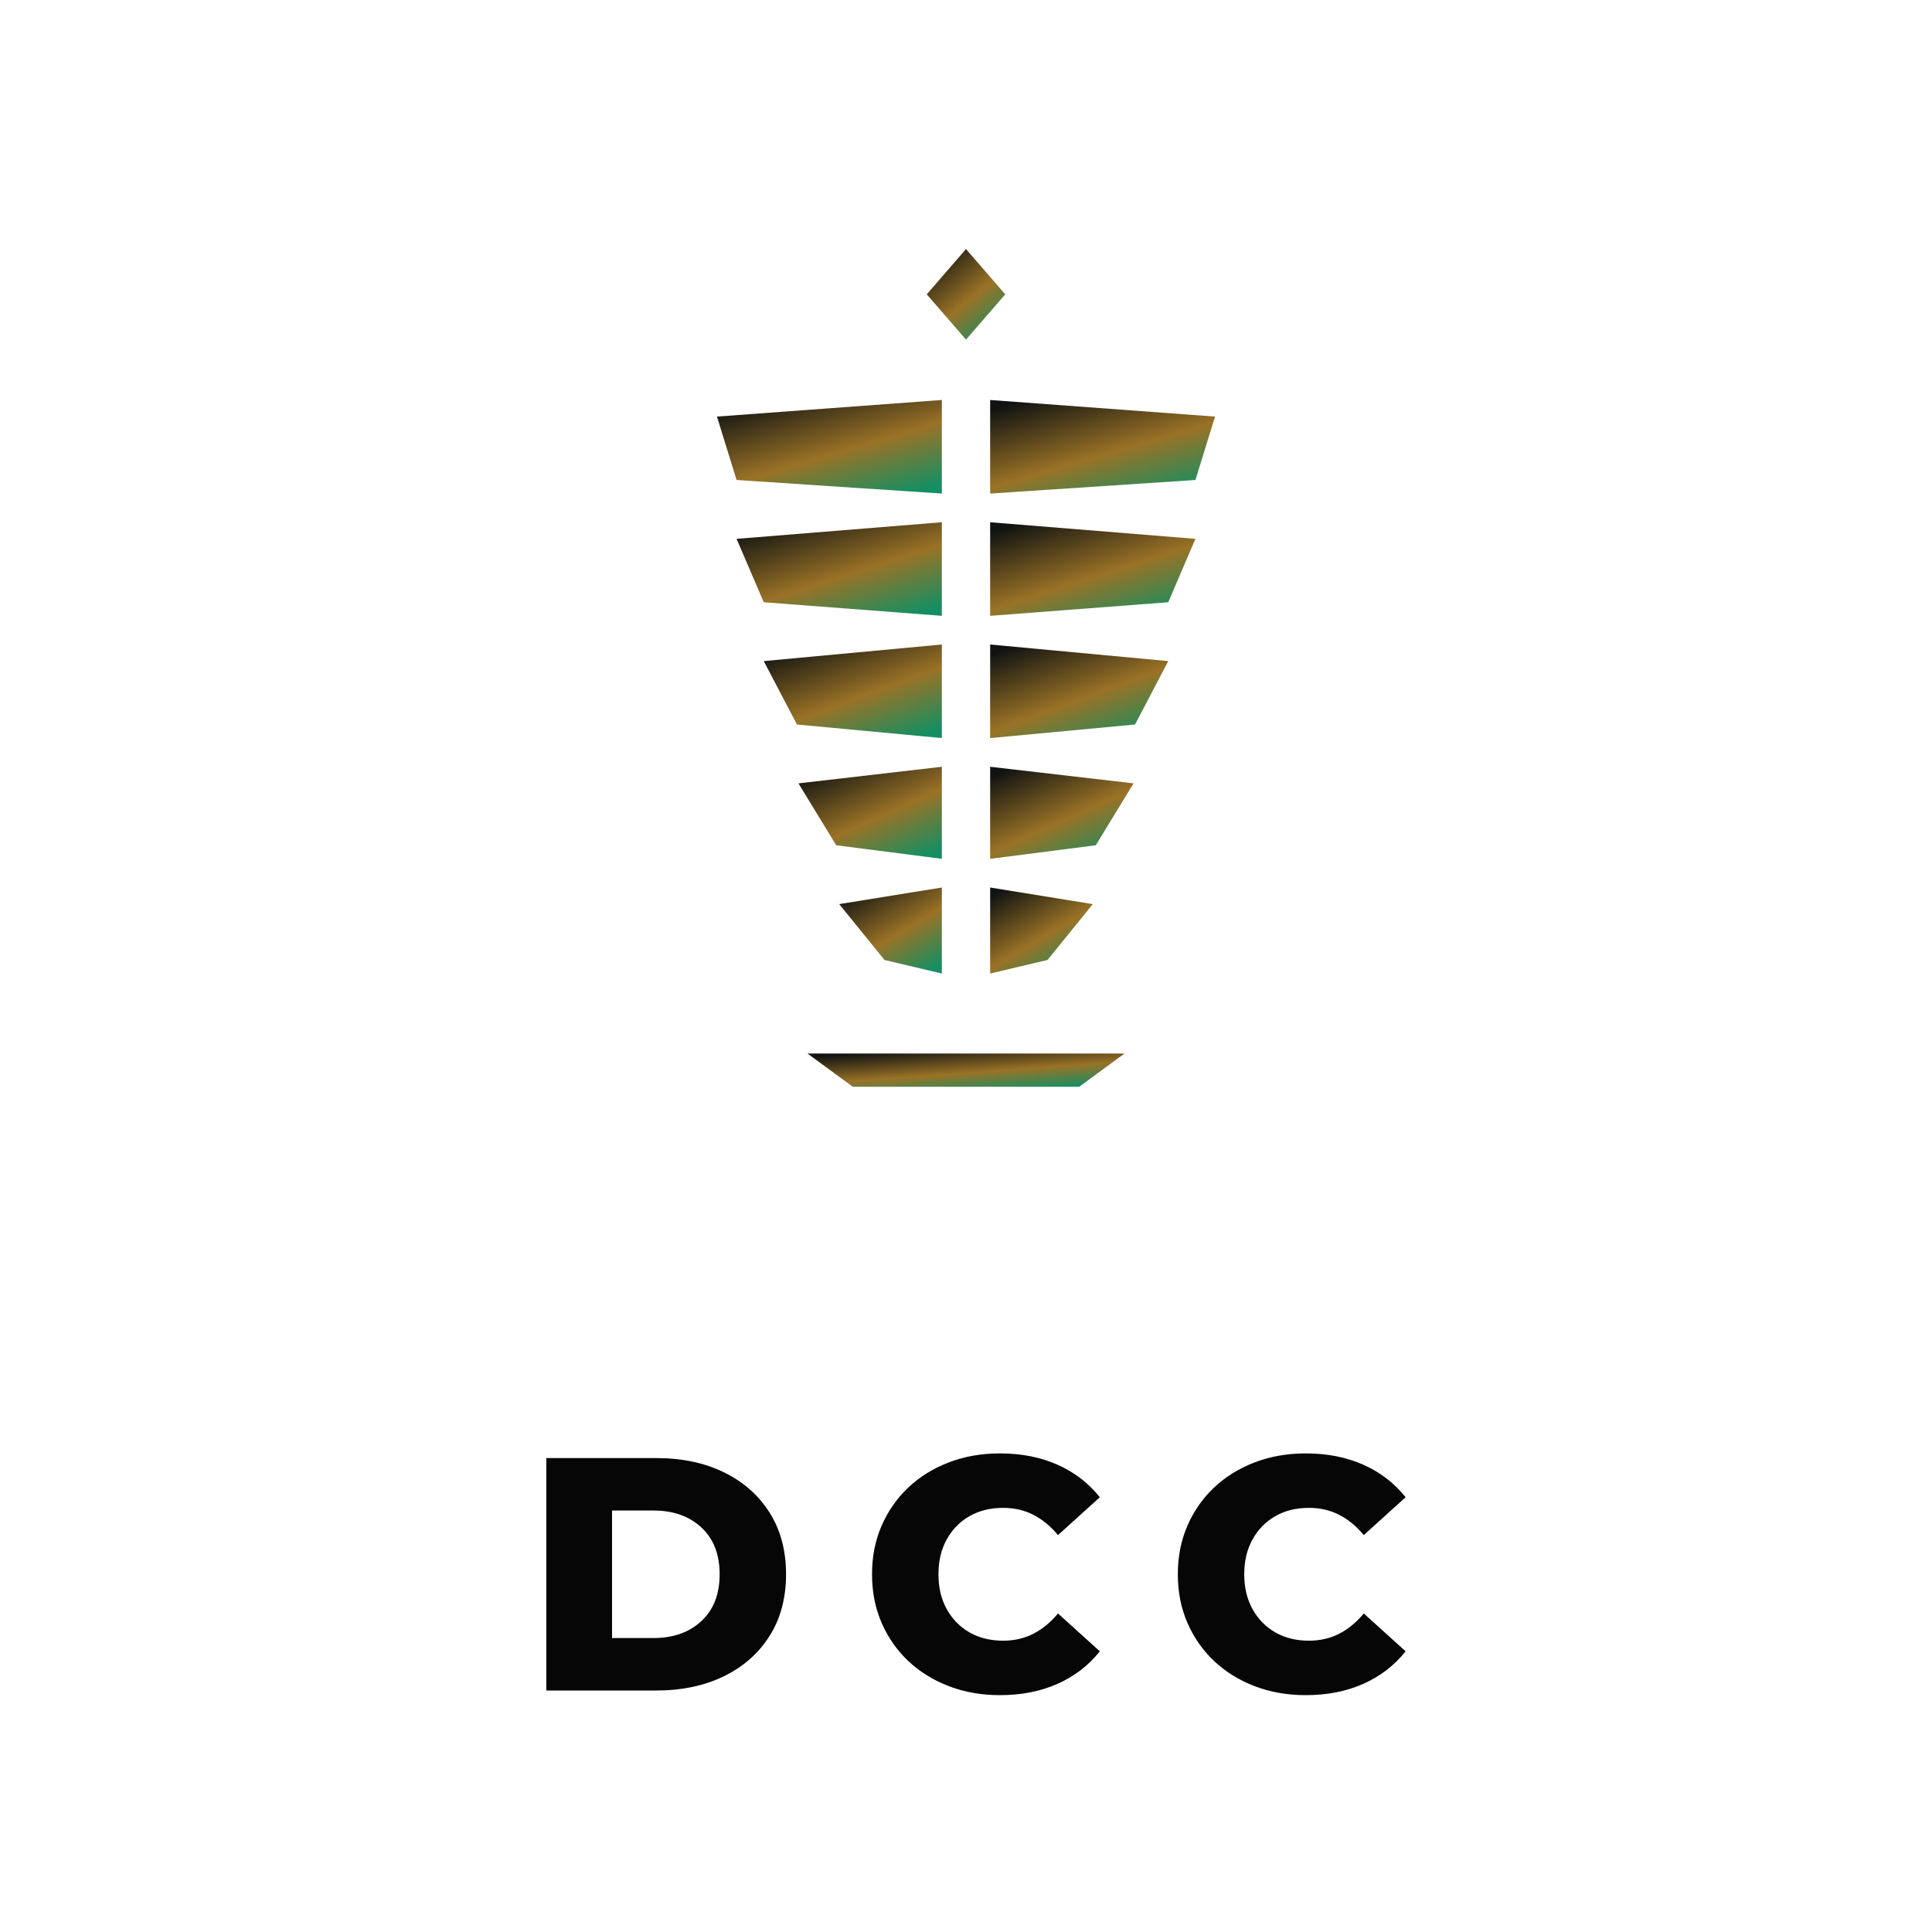
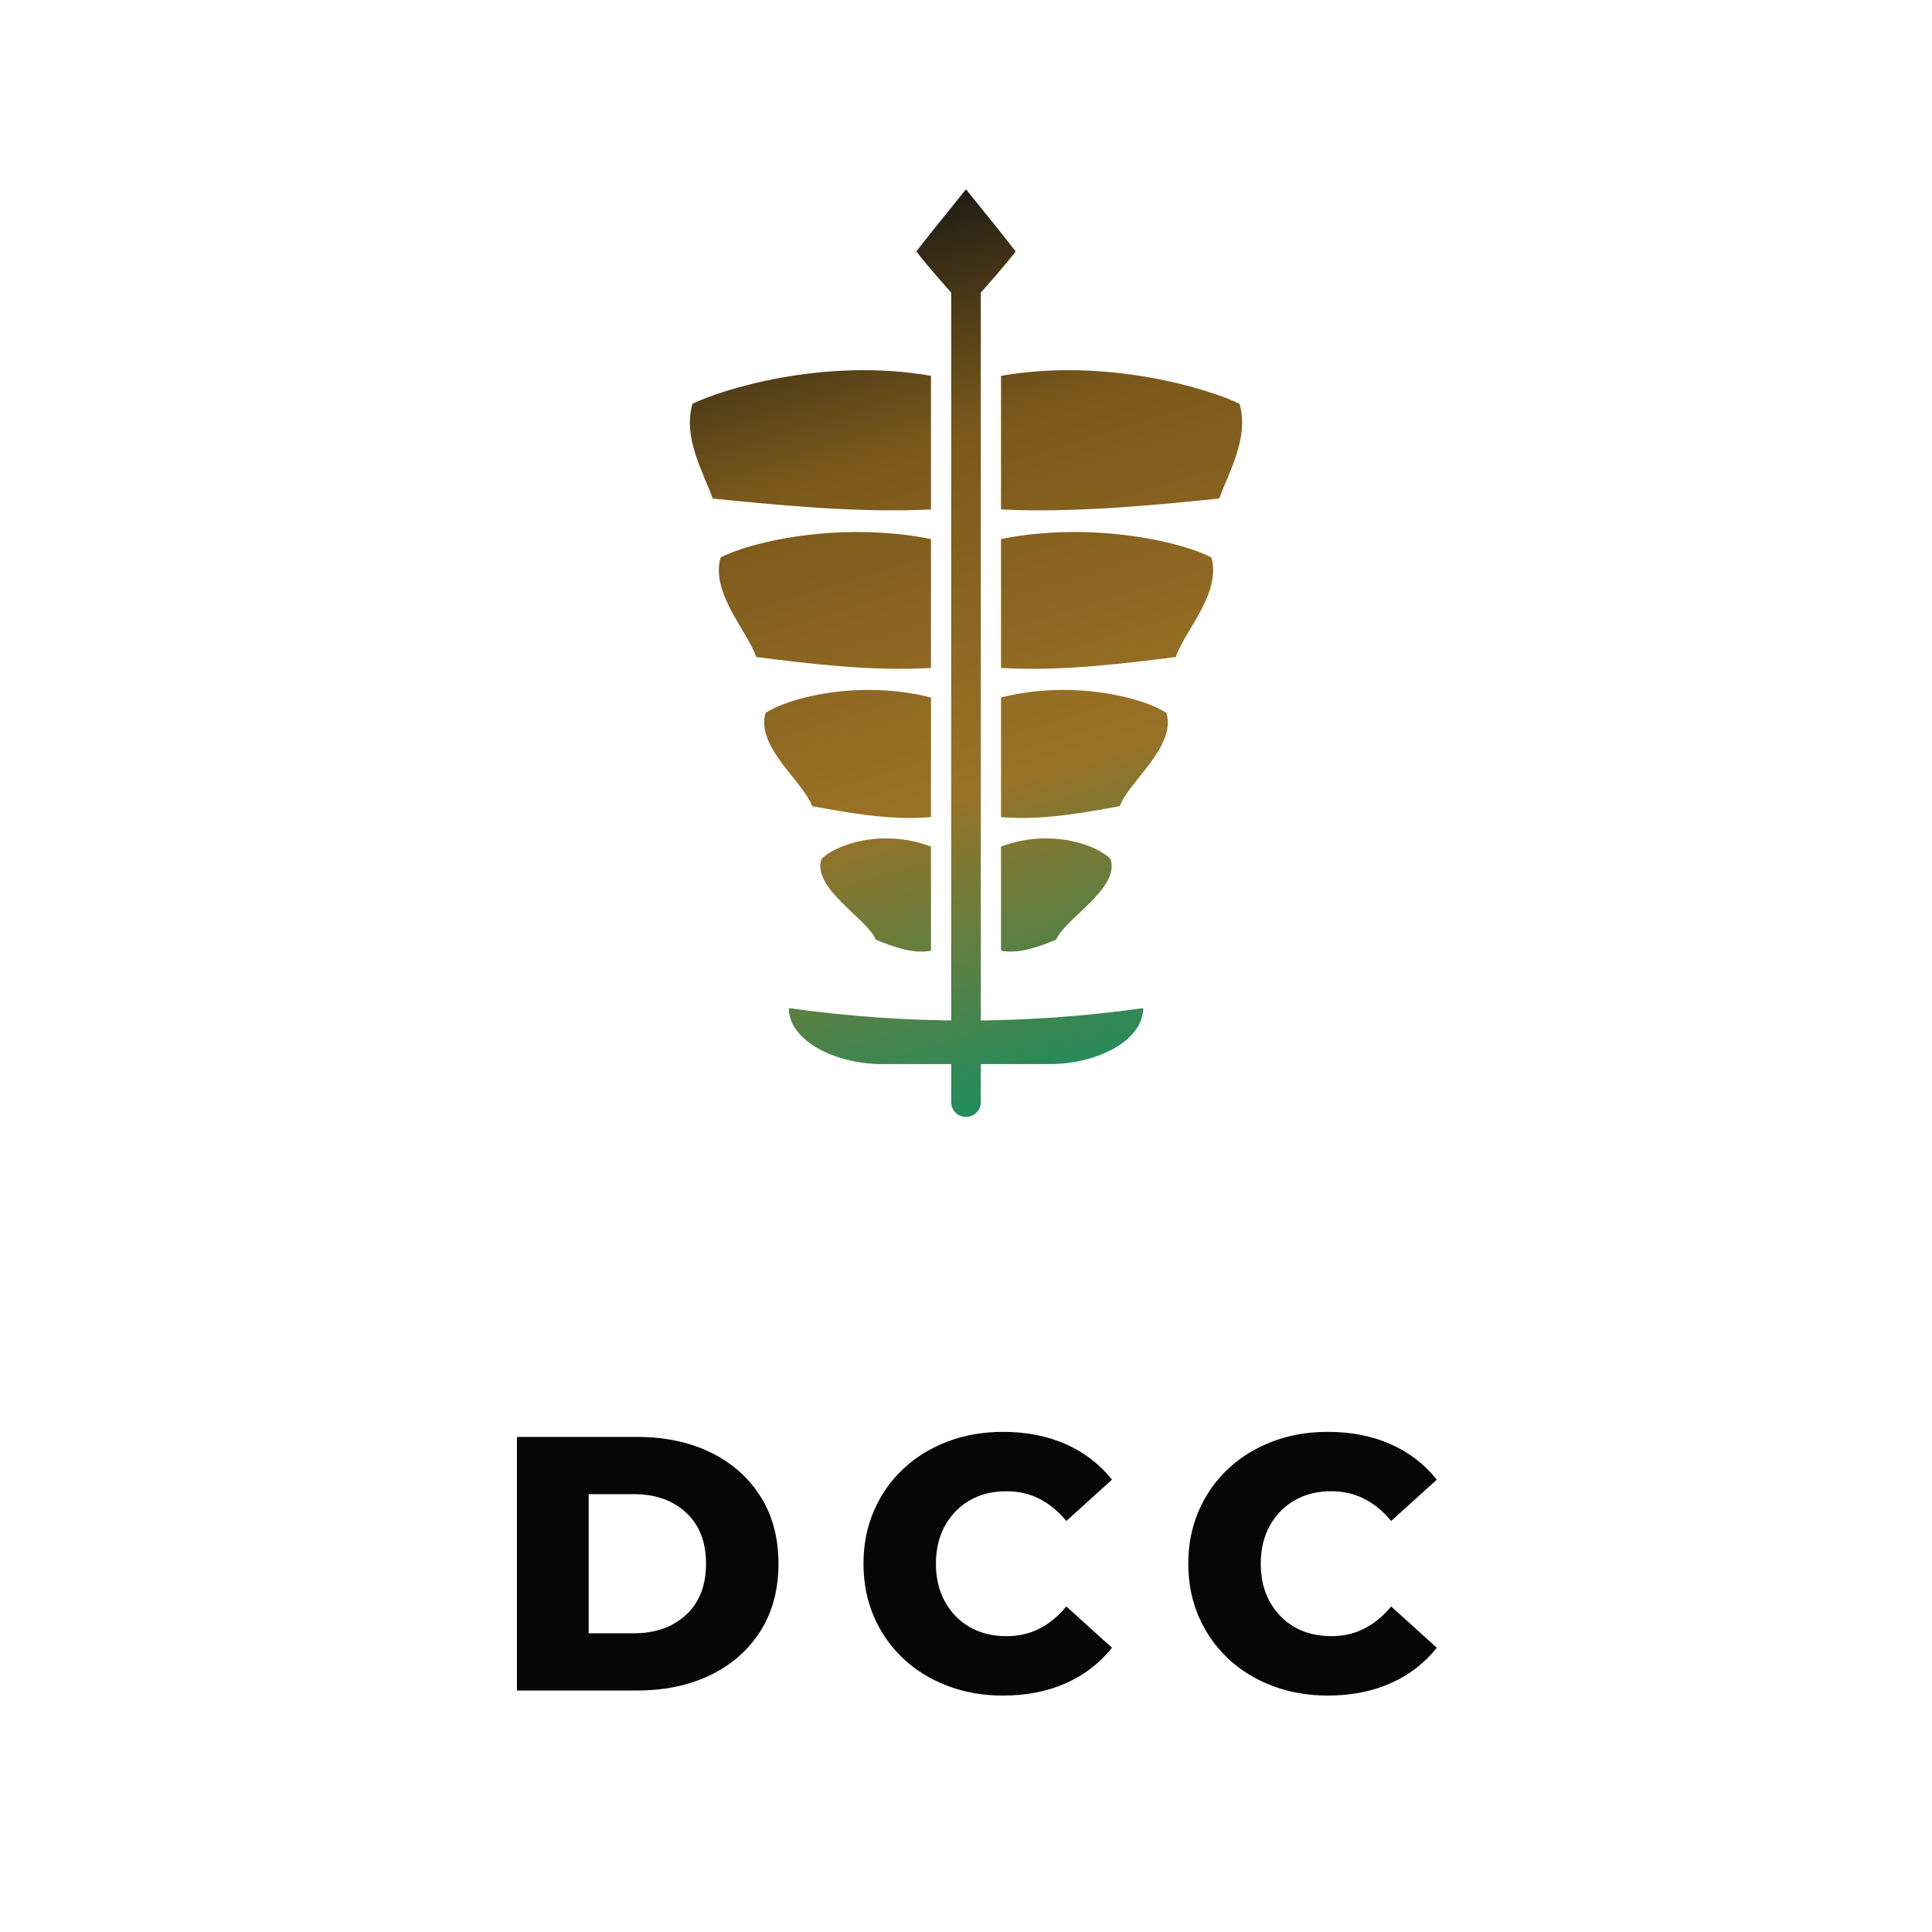
<svg xmlns="http://www.w3.org/2000/svg" viewBox="0 0 128 128" width="128" height="128" role="img" aria-label="DCC Döner Catering Club — logo-monogram (dark)">
  <defs>
-     <linearGradient id="dcc-spit-logo-monogram-dark" x1="15%" y1="0%" x2="85%" y2="100%">
+     <linearGradient id="dcc-spit-logo-monogram-dark" gradientUnits="userSpaceOnUse" x1="54.74" y1="12.54" x2="73.26" y2="73.28">
      <stop offset="0%" stop-color="#111312" />
-       <stop offset="56%" stop-color="#9A7226" />
+       <stop offset="28%" stop-color="#7A581B" />
+       <stop offset="64%" stop-color="#9A7226" />
      <stop offset="100%" stop-color="#148F63" />
    </linearGradient>
  </defs>
-   <line x1="64.00" y1="20.00" x2="64.00" y2="75.50" stroke="url(#dcc-spit-logo-monogram-dark)" stroke-width="1.50" stroke-linecap="round" />
-   <polygon points="64.00,16.50 66.60,19.50 64.00,22.50 61.40,19.50" fill="url(#dcc-spit-logo-monogram-dark)" />
-   <path d="M 62.40,26.50 L 47.50,27.60 L 48.80,31.80 L 62.40,32.70 Z" fill="url(#dcc-spit-logo-monogram-dark)" />
-   <path d="M 65.60,26.50 L 80.50,27.60 L 79.20,31.80 L 65.60,32.70 Z" fill="url(#dcc-spit-logo-monogram-dark)" />
-   <path d="M 62.40,34.60 L 48.80,35.70 L 50.60,39.90 L 62.40,40.80 Z" fill="url(#dcc-spit-logo-monogram-dark)" />
-   <path d="M 65.60,34.60 L 79.20,35.70 L 77.40,39.90 L 65.60,40.80 Z" fill="url(#dcc-spit-logo-monogram-dark)" />
-   <path d="M 62.40,42.70 L 50.60,43.80 L 52.80,48.00 L 62.40,48.90 Z" fill="url(#dcc-spit-logo-monogram-dark)" />
-   <path d="M 65.60,42.70 L 77.40,43.80 L 75.20,48.00 L 65.60,48.90 Z" fill="url(#dcc-spit-logo-monogram-dark)" />
-   <path d="M 62.40,50.80 L 52.90,51.90 L 55.40,56.00 L 62.40,56.90 Z" fill="url(#dcc-spit-logo-monogram-dark)" />
-   <path d="M 65.60,50.80 L 75.10,51.90 L 72.60,56.00 L 65.60,56.90 Z" fill="url(#dcc-spit-logo-monogram-dark)" />
-   <path d="M 62.40,58.80 L 55.60,59.90 L 58.60,63.60 L 62.40,64.50 Z" fill="url(#dcc-spit-logo-monogram-dark)" />
-   <path d="M 65.60,58.80 L 72.40,59.90 L 69.40,63.60 L 65.60,64.50 Z" fill="url(#dcc-spit-logo-monogram-dark)" />
-   <path d="M 53.50,69.80 L 74.50,69.80 L 71.50,72.00 L 56.50,72.00 Z" fill="url(#dcc-spit-logo-monogram-dark)" />
-   <path d="M36.194 112.0V96.6H43.476Q46.028 96.6 47.964 97.546Q49.9 98.492 50.989 100.219Q52.078 101.946 52.078 104.3Q52.078 106.654 50.989 108.381Q49.9 110.108 47.964 111.054Q46.028 112.0 43.476 112.0ZM40.55 108.524H43.3Q45.258 108.524 46.468 107.402Q47.678 106.28 47.678 104.3Q47.678 102.32 46.468 101.198Q45.258 100.076 43.3 100.076H40.55ZM66.244 112.308Q64.418 112.308 62.867 111.714Q61.316 111.12 60.183 110.053Q59.05 108.986 58.412 107.523Q57.774 106.06 57.774 104.3Q57.774 102.54 58.412 101.077Q59.05 99.614 60.183 98.547Q61.316 97.48 62.867 96.886Q64.418 96.292 66.244 96.292Q68.378 96.292 70.061 97.04Q71.744 97.788 72.866 99.196L70.094 101.704Q69.368 100.824 68.466 100.362Q67.564 99.9 66.464 99.9Q65.188 99.9 64.231 100.45Q63.274 101.0 62.724 101.99Q62.174 102.98 62.174 104.3Q62.174 105.62 62.724 106.61Q63.274 107.6 64.231 108.15Q65.188 108.7 66.464 108.7Q67.564 108.7 68.466 108.238Q69.368 107.776 70.094 106.896L72.866 109.404Q71.744 110.812 70.061 111.56Q68.378 112.308 66.244 112.308ZM86.504 112.308Q84.678 112.308 83.127 111.714Q81.576 111.12 80.443 110.053Q79.31 108.986 78.672 107.523Q78.034 106.06 78.034 104.3Q78.034 102.54 78.672 101.077Q79.31 99.614 80.443 98.547Q81.576 97.48 83.127 96.886Q84.678 96.292 86.504 96.292Q88.638 96.292 90.321 97.04Q92.004 97.788 93.126 99.196L90.354 101.704Q89.628 100.824 88.726 100.362Q87.824 99.9 86.724 99.9Q85.448 99.9 84.491 100.45Q83.534 101.0 82.984 101.99Q82.434 102.98 82.434 104.3Q82.434 105.62 82.984 106.61Q83.534 107.6 84.491 108.15Q85.448 108.7 86.724 108.7Q87.824 108.7 88.726 108.238Q89.628 107.776 90.354 106.896L93.126 109.404Q92.004 110.812 90.321 111.56Q88.638 112.308 86.504 112.308Z" fill="#060606" />
+   <rect x="63.02" y="18.41" width="1.96" height="55.59" rx="0.98" fill="url(#dcc-spit-logo-monogram-dark)" />
+   <path d="M 64.00,12.54 Q 66.26,15.32 67.29,16.66 Q 66.26,18.00 64.00,20.47 Q 61.74,18.00 60.71,16.66 Q 61.74,15.32 64.00,12.54 Z" fill="url(#dcc-spit-logo-monogram-dark)" />
+   <path d="M 61.68,24.90 C 54.57,23.66 47.78,25.82 45.88,26.75 C 45.21,29.01 46.65,31.40 47.22,33.03 C 50.84,33.39 56.62,34.01 61.68,33.75 Z" fill="url(#dcc-spit-logo-monogram-dark)" />
+   <path d="M 66.32,24.90 C 73.43,23.66 80.22,25.82 82.12,26.75 C 82.79,29.01 81.35,31.40 80.78,33.03 C 77.16,33.39 71.38,34.01 66.32,33.75 Z" fill="url(#dcc-spit-logo-monogram-dark)" />
+   <path d="M 61.68,35.71 C 55.41,34.47 49.41,36.01 47.74,36.94 C 47.07,39.31 49.54,41.82 50.10,43.53 C 53.00,43.89 57.63,44.51 61.68,44.25 Z" fill="url(#dcc-spit-logo-monogram-dark)" />
+   <path d="M 66.32,35.71 C 72.59,34.47 78.59,36.01 80.26,36.94 C 80.93,39.31 78.46,41.82 77.90,43.53 C 75.00,43.89 70.37,44.51 66.32,44.25 Z" fill="url(#dcc-spit-logo-monogram-dark)" />
+   <path d="M 61.68,46.21 C 56.75,44.97 52.04,46.31 50.72,47.24 C 50.05,49.46 53.24,51.81 53.81,53.41 C 55.78,53.77 58.93,54.39 61.68,54.13 Z" fill="url(#dcc-spit-logo-monogram-dark)" />
+   <path d="M 66.32,46.21 C 71.25,44.97 75.96,46.31 77.28,47.24 C 77.95,49.46 74.76,51.81 74.19,53.41 C 72.22,53.77 69.07,54.39 66.32,54.13 Z" fill="url(#dcc-spit-logo-monogram-dark)" />
+   <path d="M 61.68,56.09 C 58.42,54.85 55.30,55.99 54.43,56.91 C 53.76,58.84 57.46,60.87 58.03,62.26 C 58.94,62.62 60.40,63.24 61.68,62.99 Z" fill="url(#dcc-spit-logo-monogram-dark)" />
+   <path d="M 66.32,56.09 C 69.58,54.85 72.70,55.99 73.57,56.91 C 74.24,58.84 70.54,60.87 69.97,62.26 C 69.06,62.62 67.60,63.24 66.32,62.99 Z" fill="url(#dcc-spit-logo-monogram-dark)" />
+   <path d="M 52.26,66.79 Q 64.00,68.44 75.74,66.79 C 75.74,68.96 72.65,70.50 69.56,70.50 L 58.44,70.50 C 55.35,70.50 52.26,68.96 52.26,66.79 Z" fill="url(#dcc-spit-logo-monogram-dark)" />
+   <path d="M34.248 112.0V95.2H42.192Q44.976 95.2 47.088 96.232Q49.2 97.264 50.388 99.148Q51.576 101.032 51.576 103.6Q51.576 106.168 50.388 108.052Q49.2 109.936 47.088 110.968Q44.976 112.0 42.192 112.0ZM39.0 108.208H42.0Q44.136 108.208 45.456 106.984Q46.776 105.76 46.776 103.6Q46.776 101.44 45.456 100.216Q44.136 98.992 42.0 98.992H39.0ZM66.448 112.336Q64.456 112.336 62.764 111.688Q61.072 111.04 59.836 109.876Q58.6 108.712 57.904 107.116Q57.208 105.52 57.208 103.6Q57.208 101.68 57.904 100.084Q58.6 98.488 59.836 97.324Q61.072 96.16 62.764 95.512Q64.456 94.864 66.448 94.864Q68.776 94.864 70.612 95.68Q72.448 96.496 73.672 98.032L70.648 100.768Q69.856 99.808 68.872 99.304Q67.888 98.8 66.688 98.8Q65.296 98.8 64.252 99.4Q63.208 100.0 62.608 101.08Q62.008 102.16 62.008 103.6Q62.008 105.04 62.608 106.12Q63.208 107.2 64.252 107.8Q65.296 108.4 66.688 108.4Q67.888 108.4 68.872 107.896Q69.856 107.392 70.648 106.432L73.672 109.168Q72.448 110.704 70.612 111.52Q68.776 112.336 66.448 112.336ZM87.968 112.336Q85.976 112.336 84.284 111.688Q82.592 111.04 81.356 109.876Q80.12 108.712 79.424 107.116Q78.728 105.52 78.728 103.6Q78.728 101.68 79.424 100.084Q80.12 98.488 81.356 97.324Q82.592 96.16 84.284 95.512Q85.976 94.864 87.968 94.864Q90.296 94.864 92.132 95.68Q93.968 96.496 95.192 98.032L92.168 100.768Q91.376 99.808 90.392 99.304Q89.408 98.8 88.208 98.8Q86.816 98.8 85.772 99.4Q84.728 100.0 84.128 101.08Q83.528 102.16 83.528 103.6Q83.528 105.04 84.128 106.12Q84.728 107.2 85.772 107.8Q86.816 108.4 88.208 108.4Q89.408 108.4 90.392 107.896Q91.376 107.392 92.168 106.432L95.192 109.168Q93.968 110.704 92.132 111.52Q90.296 112.336 87.968 112.336Z" fill="#060606" />
</svg>
